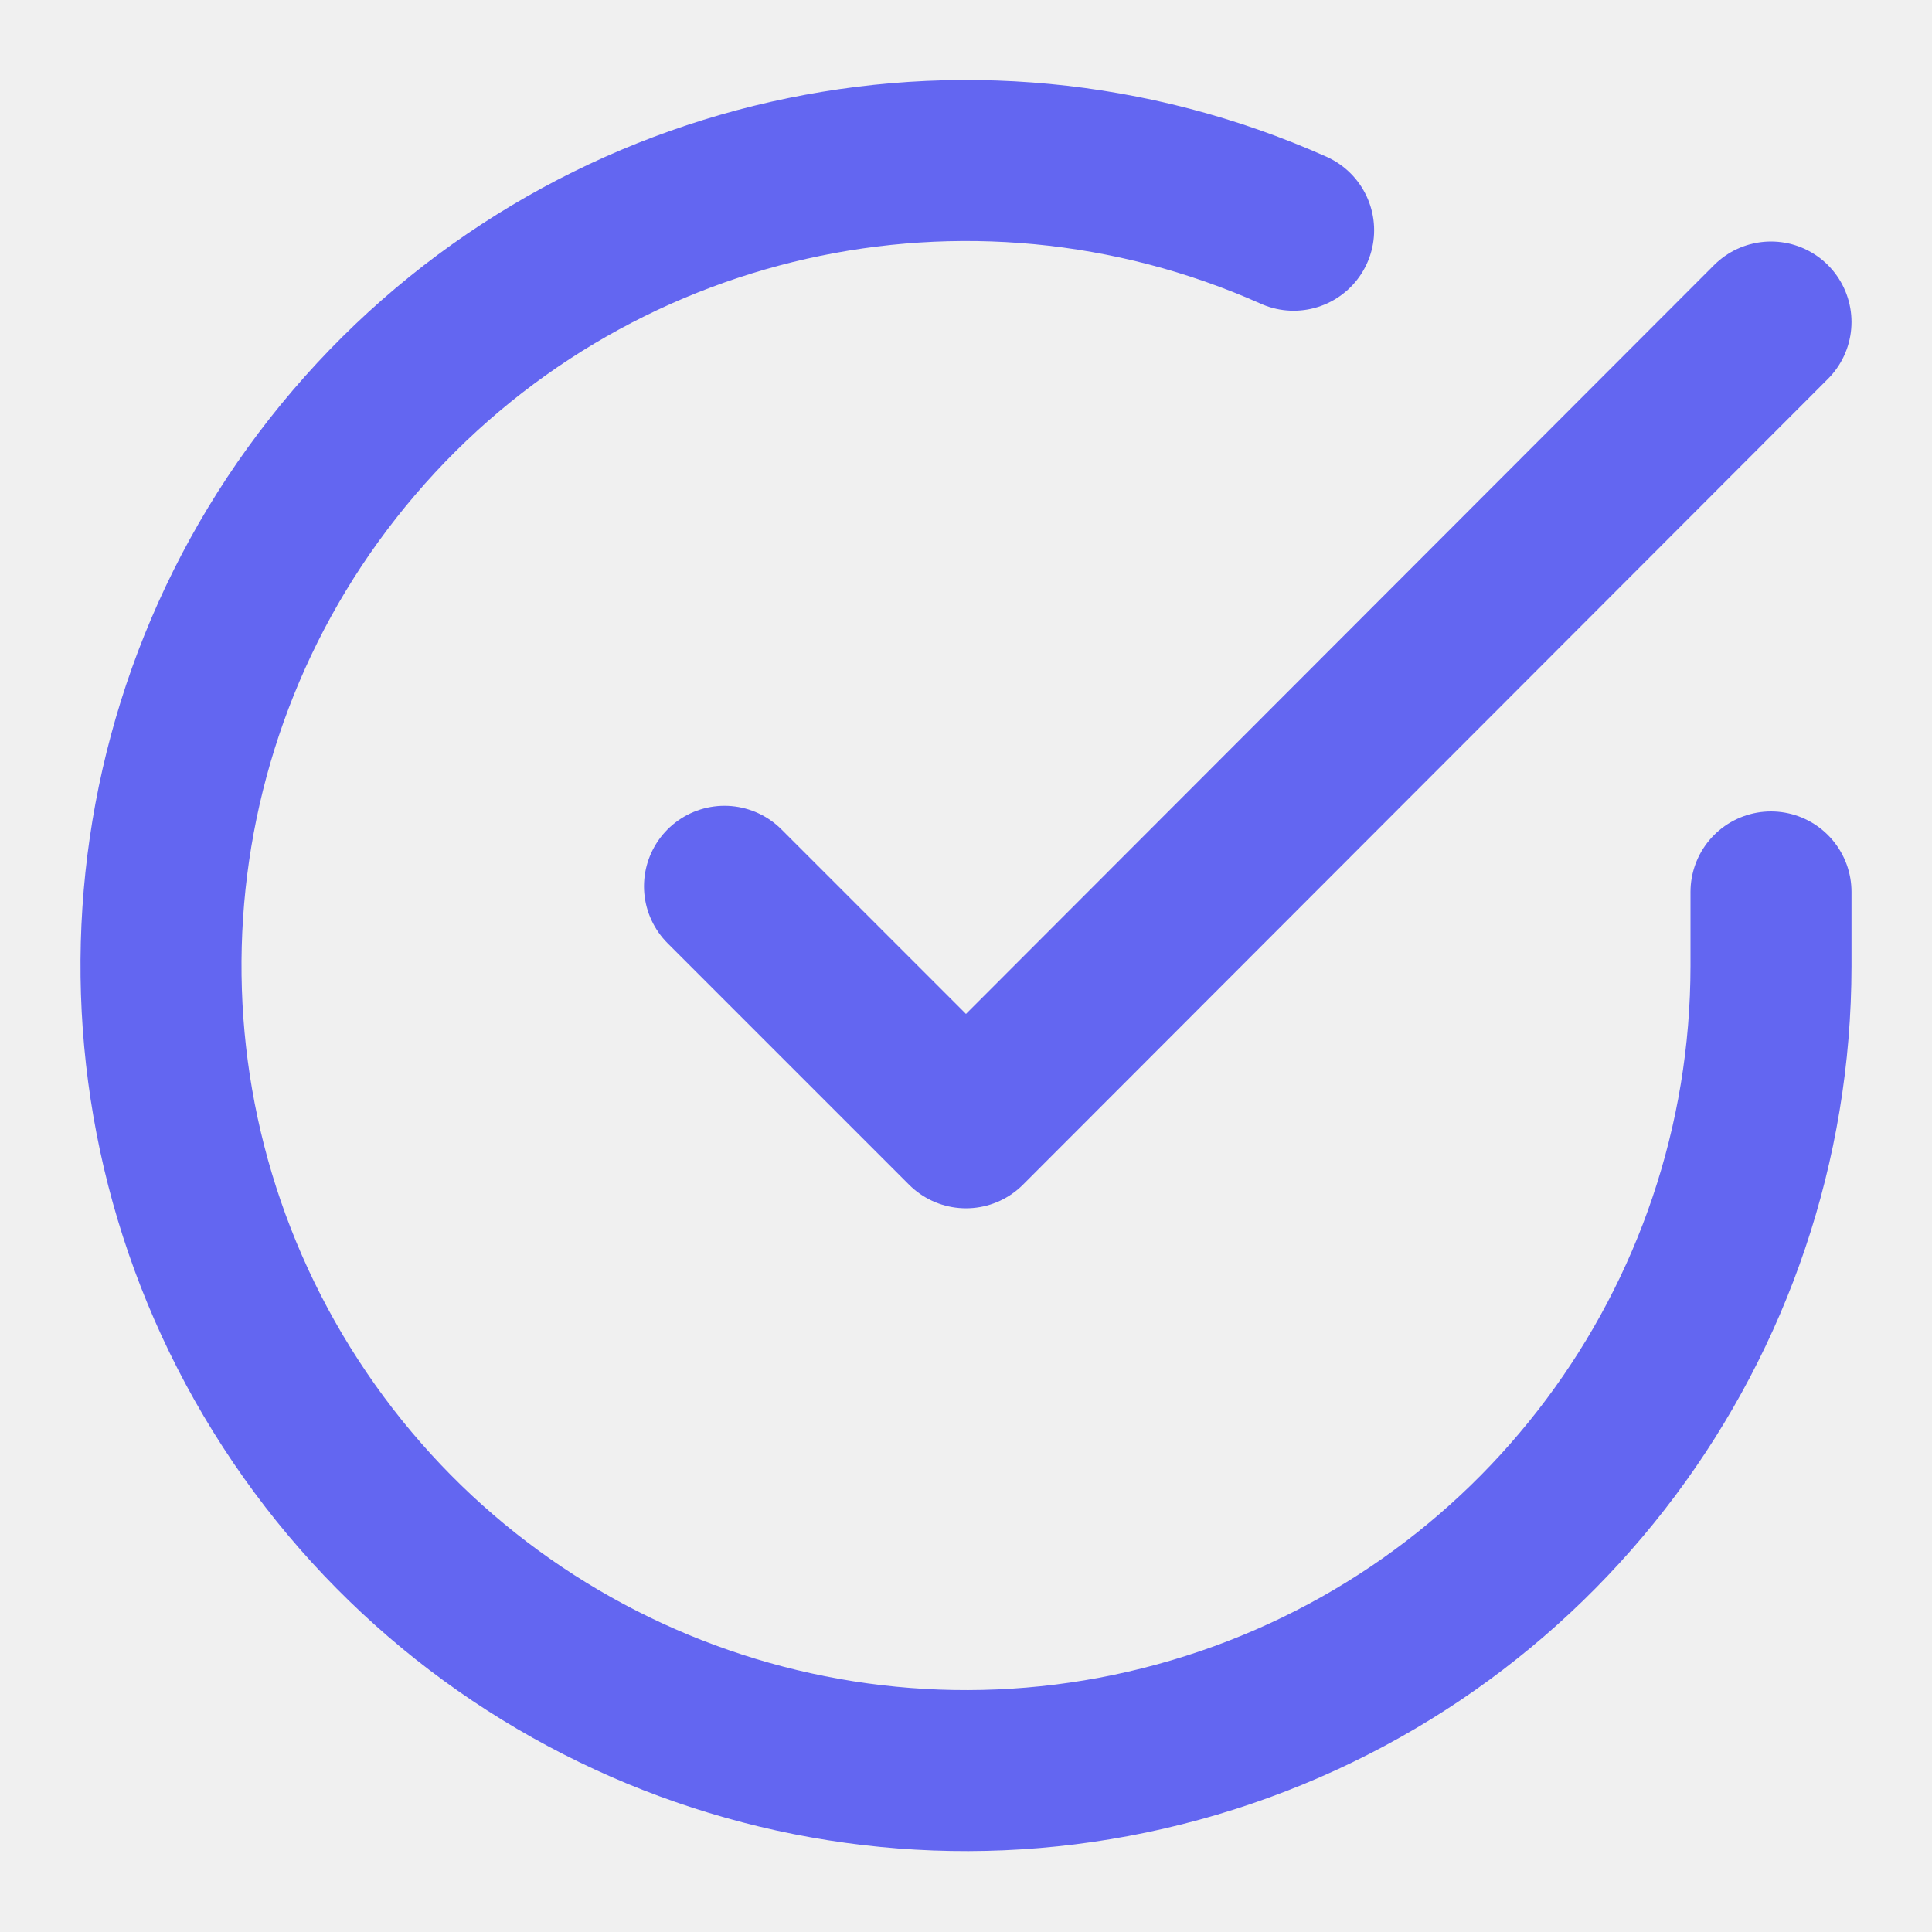
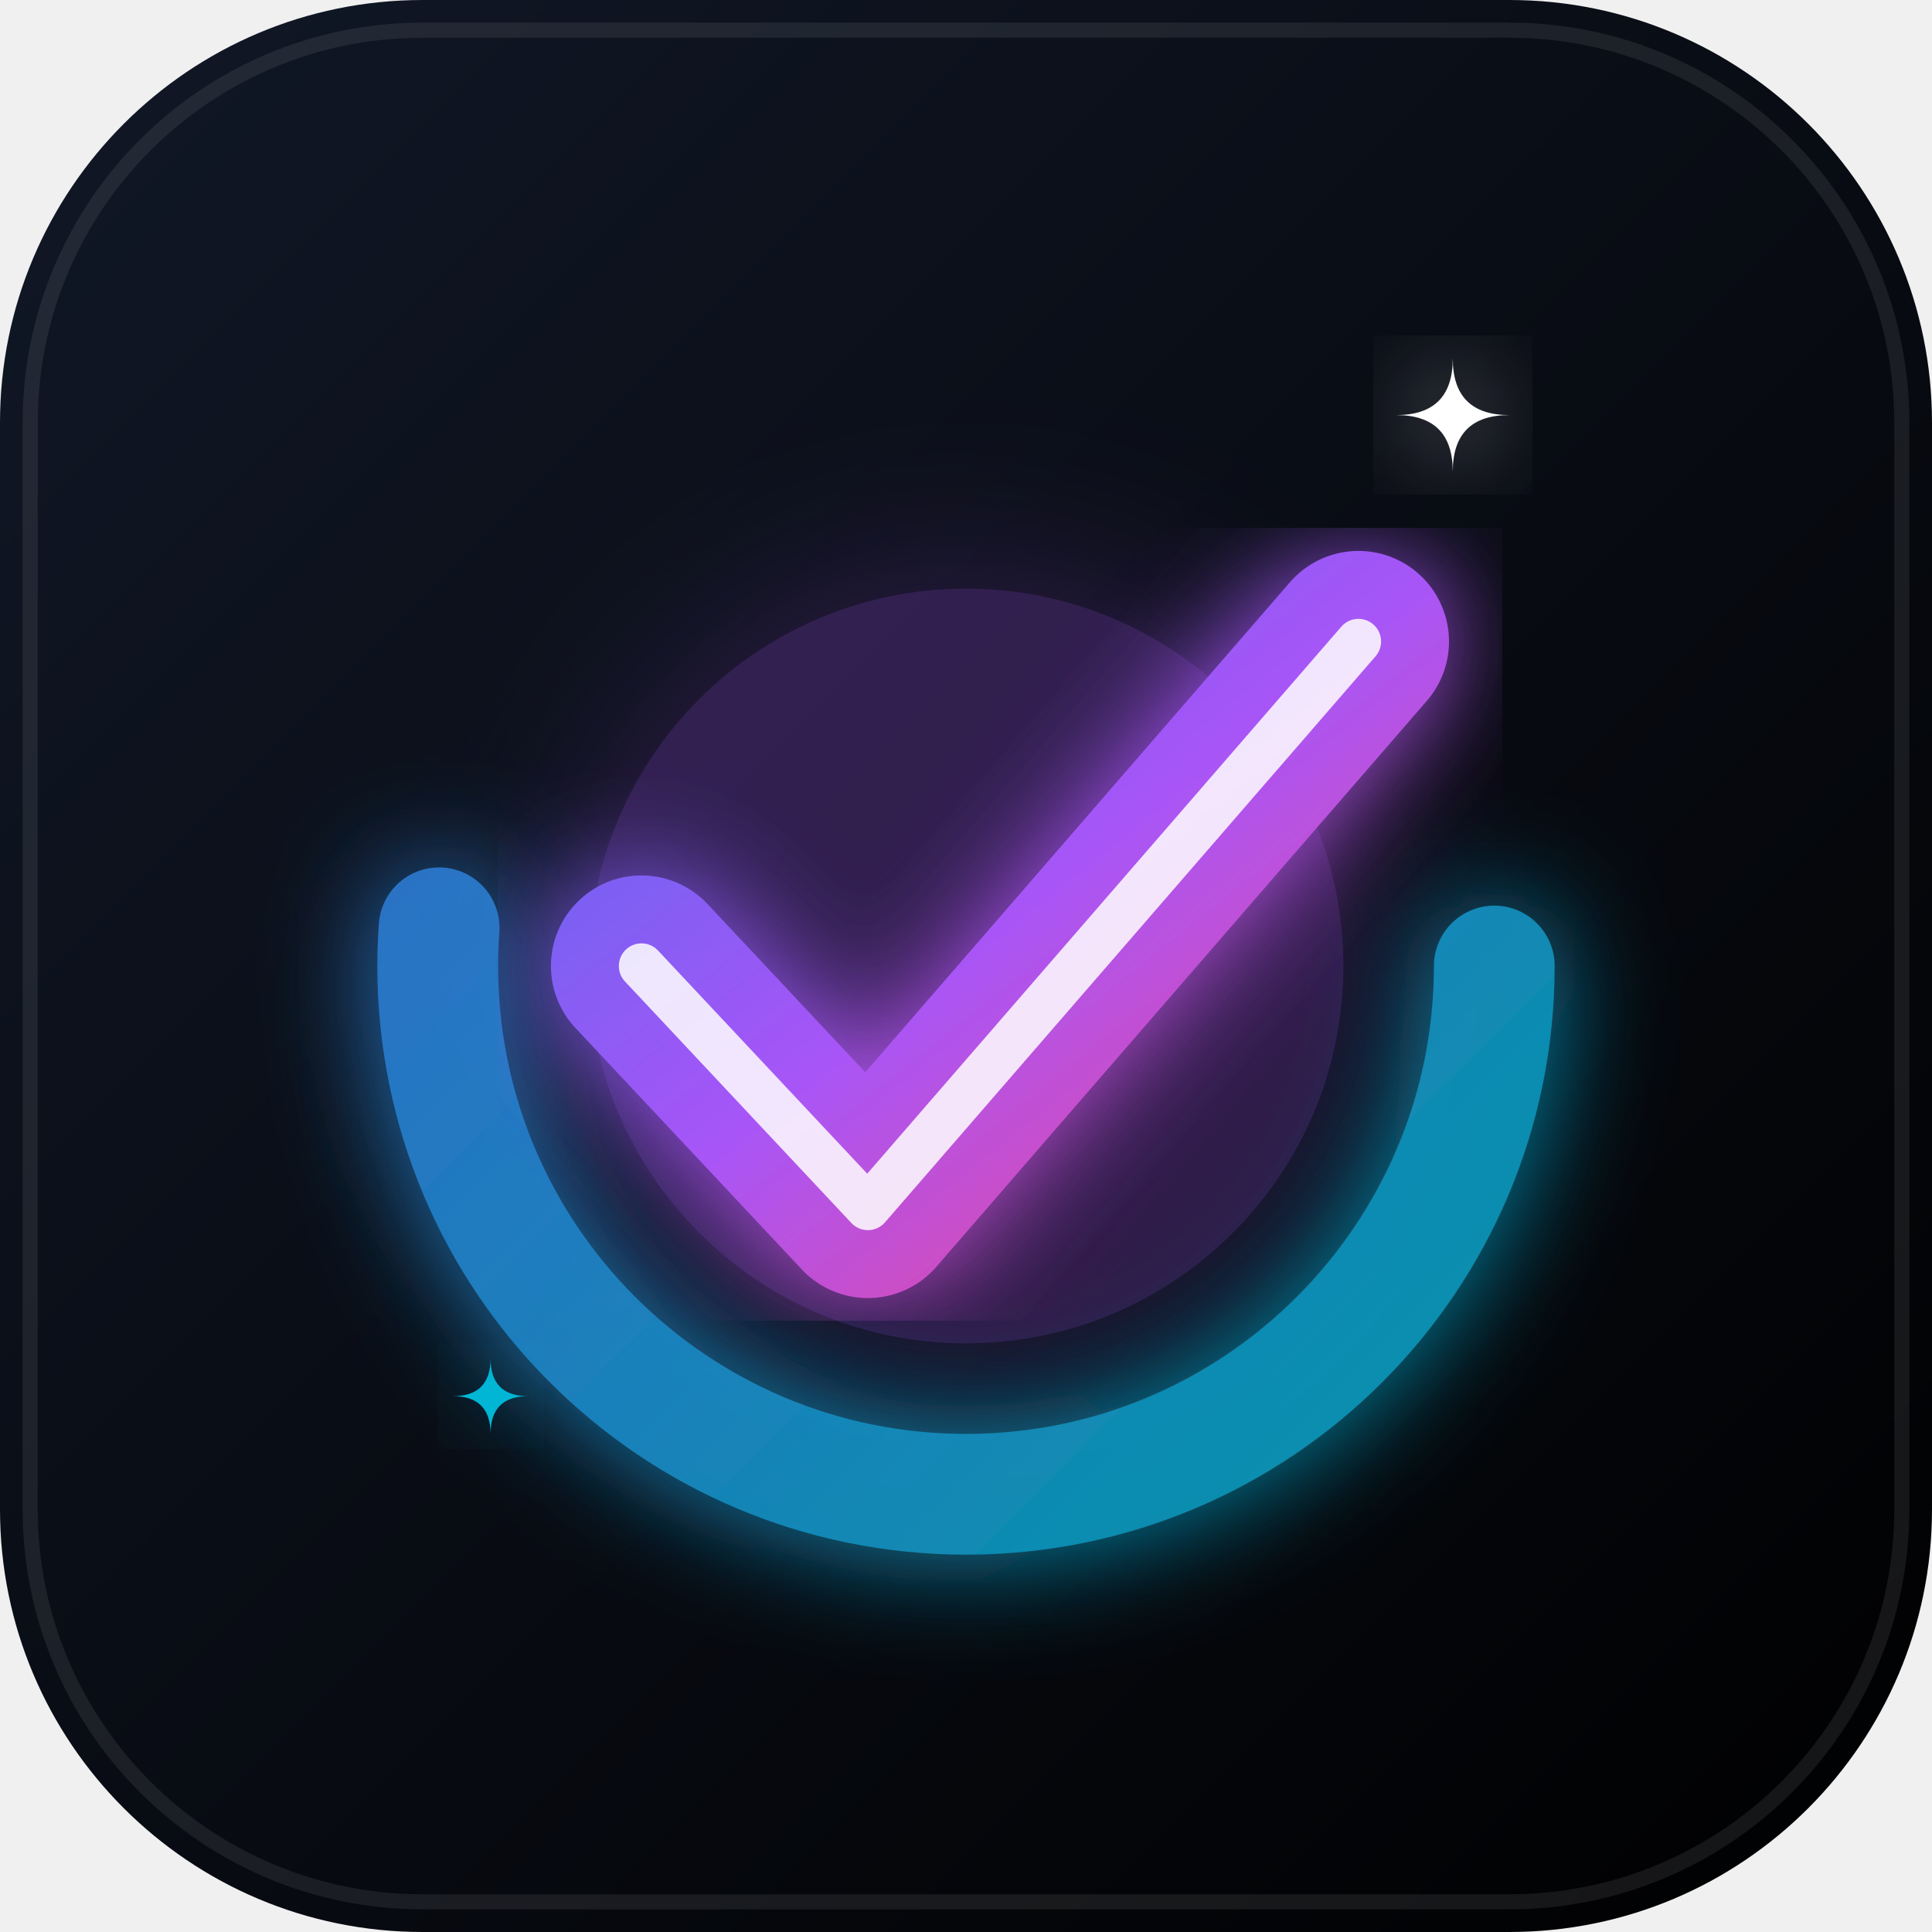
- <svg xmlns="http://www.w3.org/2000/svg" viewBox="0 0 24 24" fill="none" stroke="#6366f1" stroke-width="2" stroke-linecap="round" stroke-linejoin="round">
-   <path d="M22 11.08V12a10 10 0 1 1-5.93-9.14" />
-   <polyline points="22 4 12 14.01 9 11.01" />
+ <svg xmlns="http://www.w3.org/2000/svg" viewBox="0 0 512 512">
+   <defs>
+     <linearGradient id="bg-grad" x1="0%" y1="0%" x2="100%" y2="100%">
+       <stop offset="0%" stop-color="#111827" />
+       <stop offset="100%" stop-color="#000000" />
+     </linearGradient>
+     <filter id="glow" x="-20%" y="-20%" width="140%" height="140%">
+       <feGaussianBlur stdDeviation="15" result="blur" />
+       <feComposite in="SourceGraphic" in2="blur" operator="over" />
+     </filter>
+     <filter id="glow-heavy" x="-50%" y="-50%" width="200%" height="200%">
+       <feGaussianBlur stdDeviation="25" result="blur" />
+       <feComposite in="SourceGraphic" in2="blur" operator="over" />
+     </filter>
+     <linearGradient id="icon-grad" x1="0%" y1="0%" x2="100%" y2="100%">
+       <stop offset="0%" stop-color="#6366f1" />
+       <stop offset="50%" stop-color="#a855f7" />
+       <stop offset="100%" stop-color="#ec4899" />
+     </linearGradient>
+     <linearGradient id="accent-grad" x1="100%" y1="100%" x2="0%" y2="0%">
+       <stop offset="0%" stop-color="#06b6d4" />
+       <stop offset="100%" stop-color="#3b82f6" />
+     </linearGradient>
+   </defs>
+   <rect width="512" height="512" rx="112" fill="url(#bg-grad)" />
+   <rect x="8" y="8" width="496" height="496" rx="104" fill="none" stroke="#ffffff" stroke-width="4" stroke-opacity="0.08" />
+   <circle cx="256" cy="256" r="100" fill="#a855f7" opacity="0.25" filter="url(#glow-heavy)" />
+   <circle cx="256" cy="256" r="140" fill="none" stroke="url(#accent-grad)" stroke-width="32" stroke-linecap="round" filter="url(#glow)" stroke-dasharray="600" stroke-dashoffset="150" opacity="0.8" />
+   <path d="M 170 256 L 230 320 L 360 170" fill="none" stroke="url(#icon-grad)" stroke-width="48" stroke-linecap="round" stroke-linejoin="round" filter="url(#glow)" />
+   <path d="M 170 256 L 230 320 L 360 170" fill="none" stroke="#ffffff" stroke-width="12" stroke-linecap="round" stroke-linejoin="round" opacity="0.85" />
+   <path d="M 370 110 Q 385 110 385 95 Q 385 110 400 110 Q 385 110 385 125 Q 385 110 370 110 Z" fill="#ffffff" filter="url(#glow)" />
+   <path d="M 120 370 Q 130 370 130 360 Q 130 370 140 370 Q 130 370 130 380 Q 130 370 120 370 Z" fill="#06b6d4" filter="url(#glow)" />
</svg>
